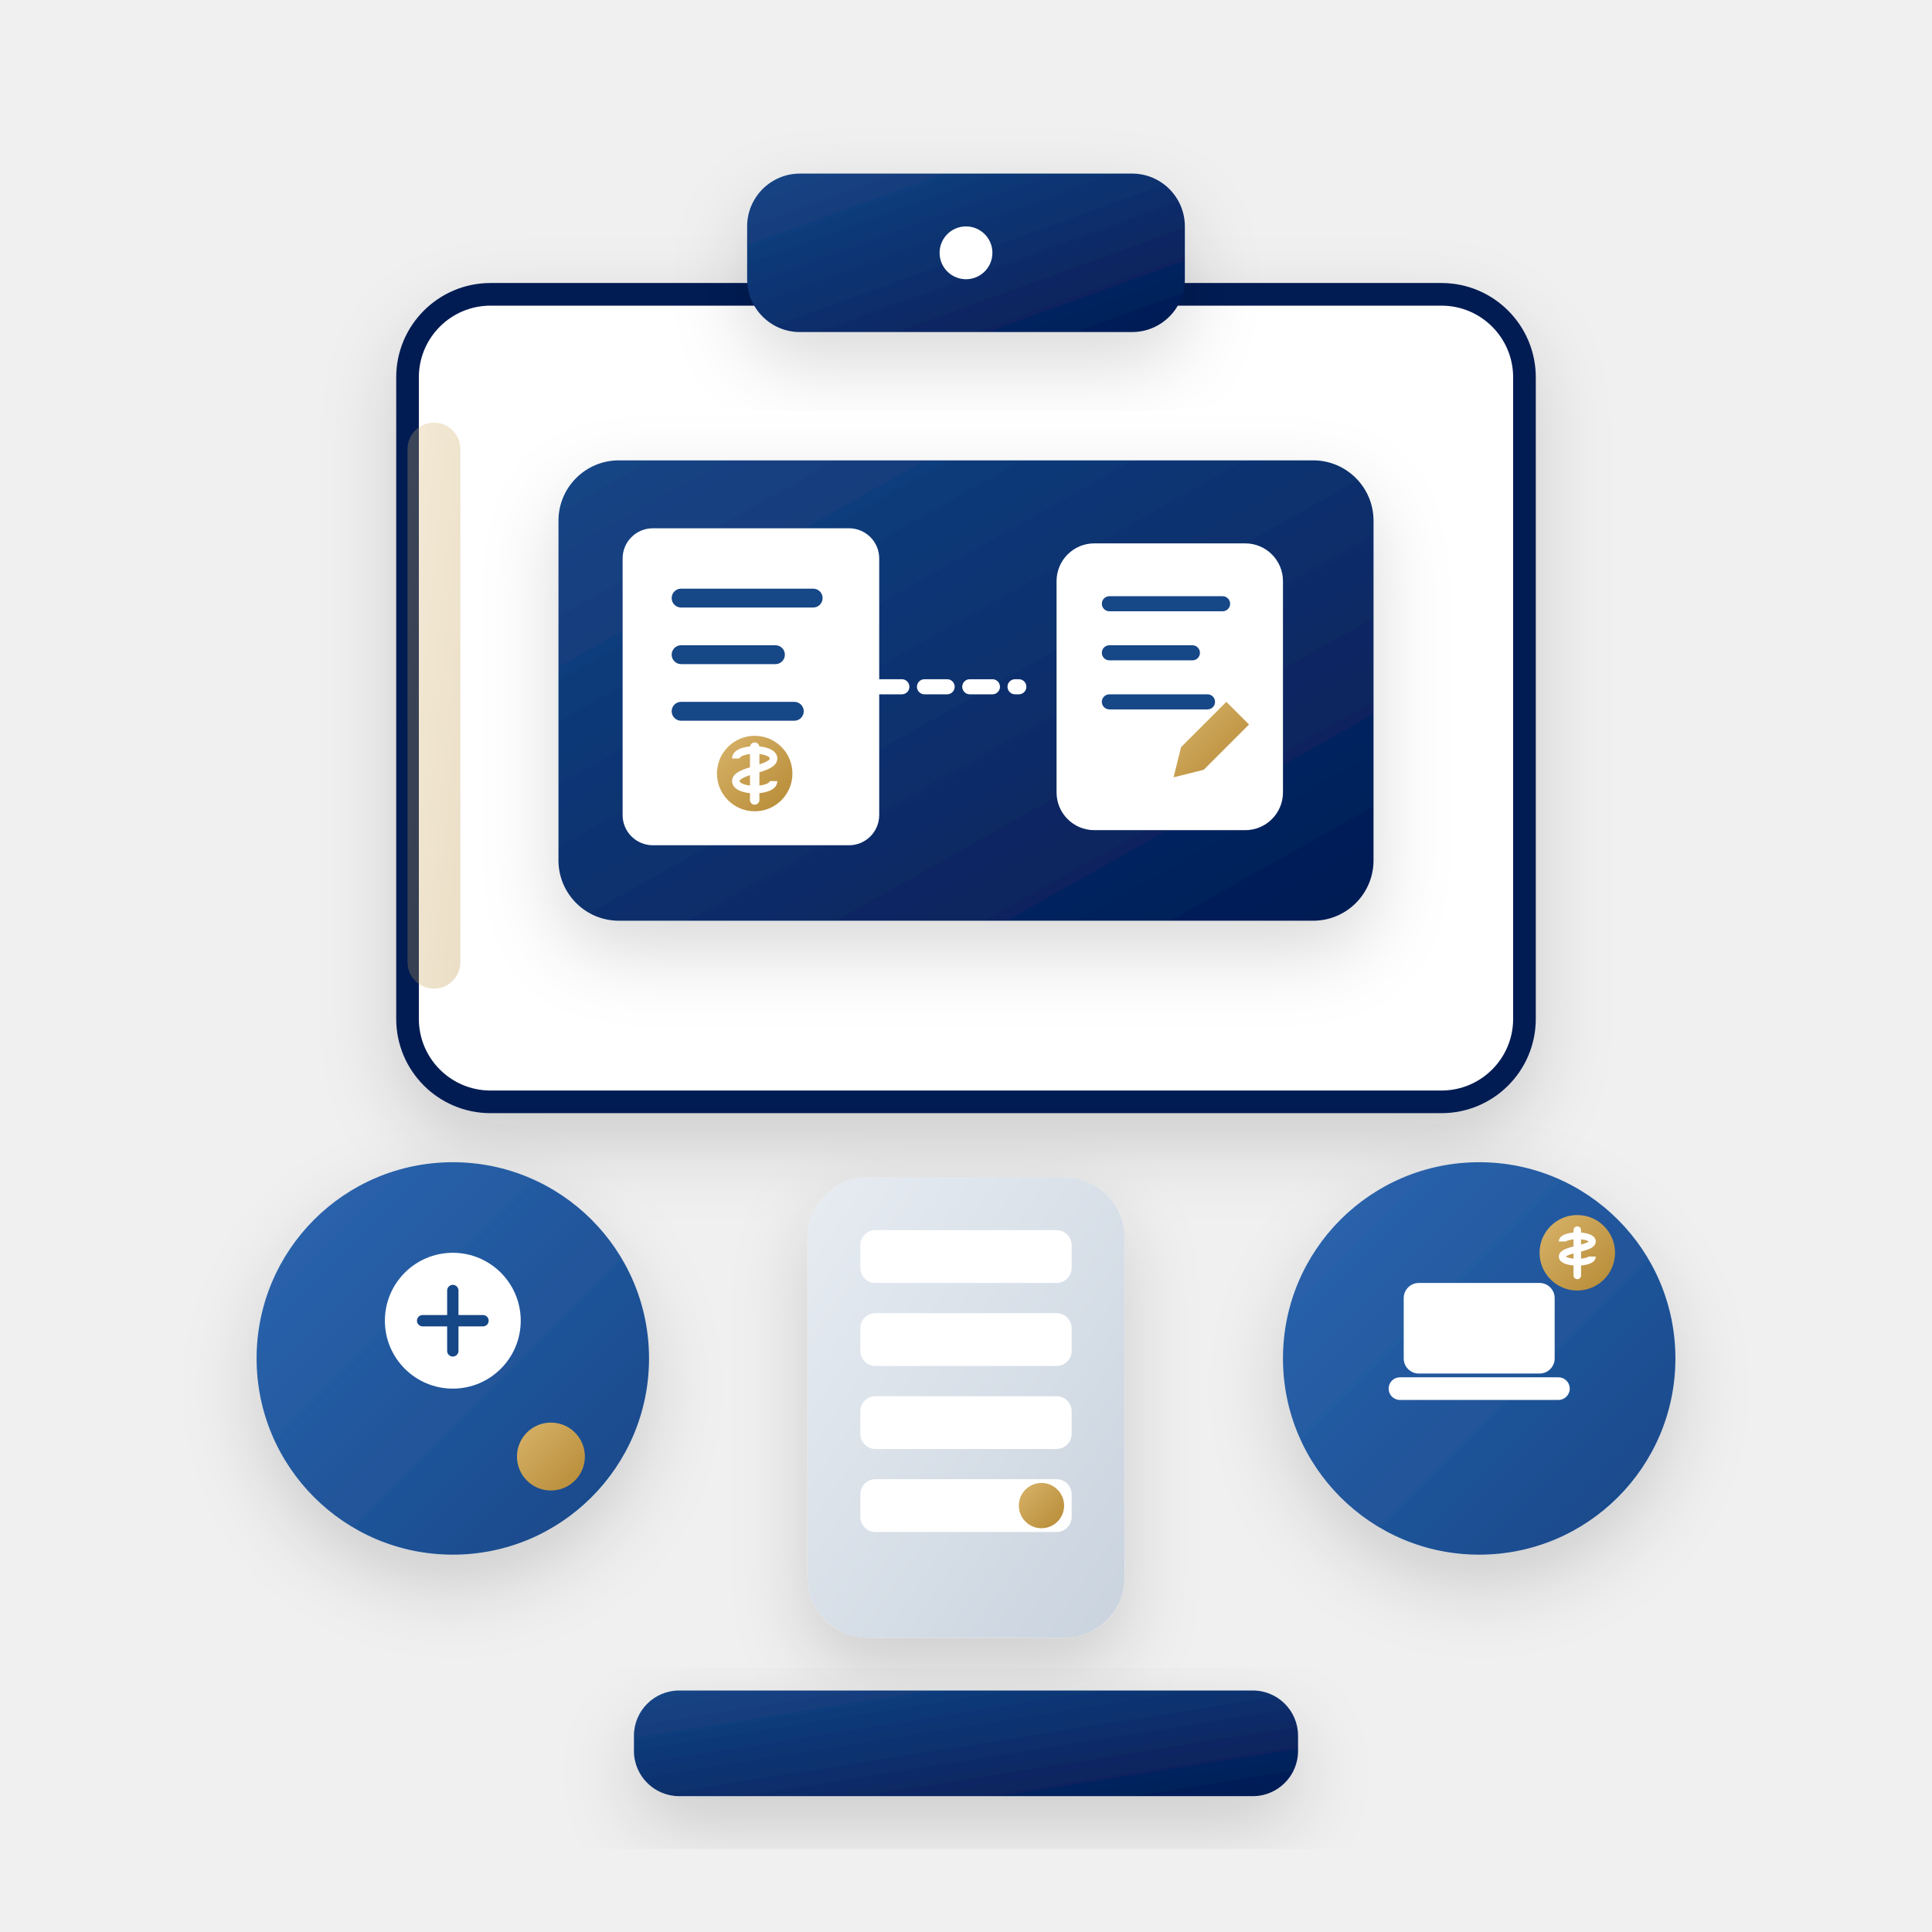
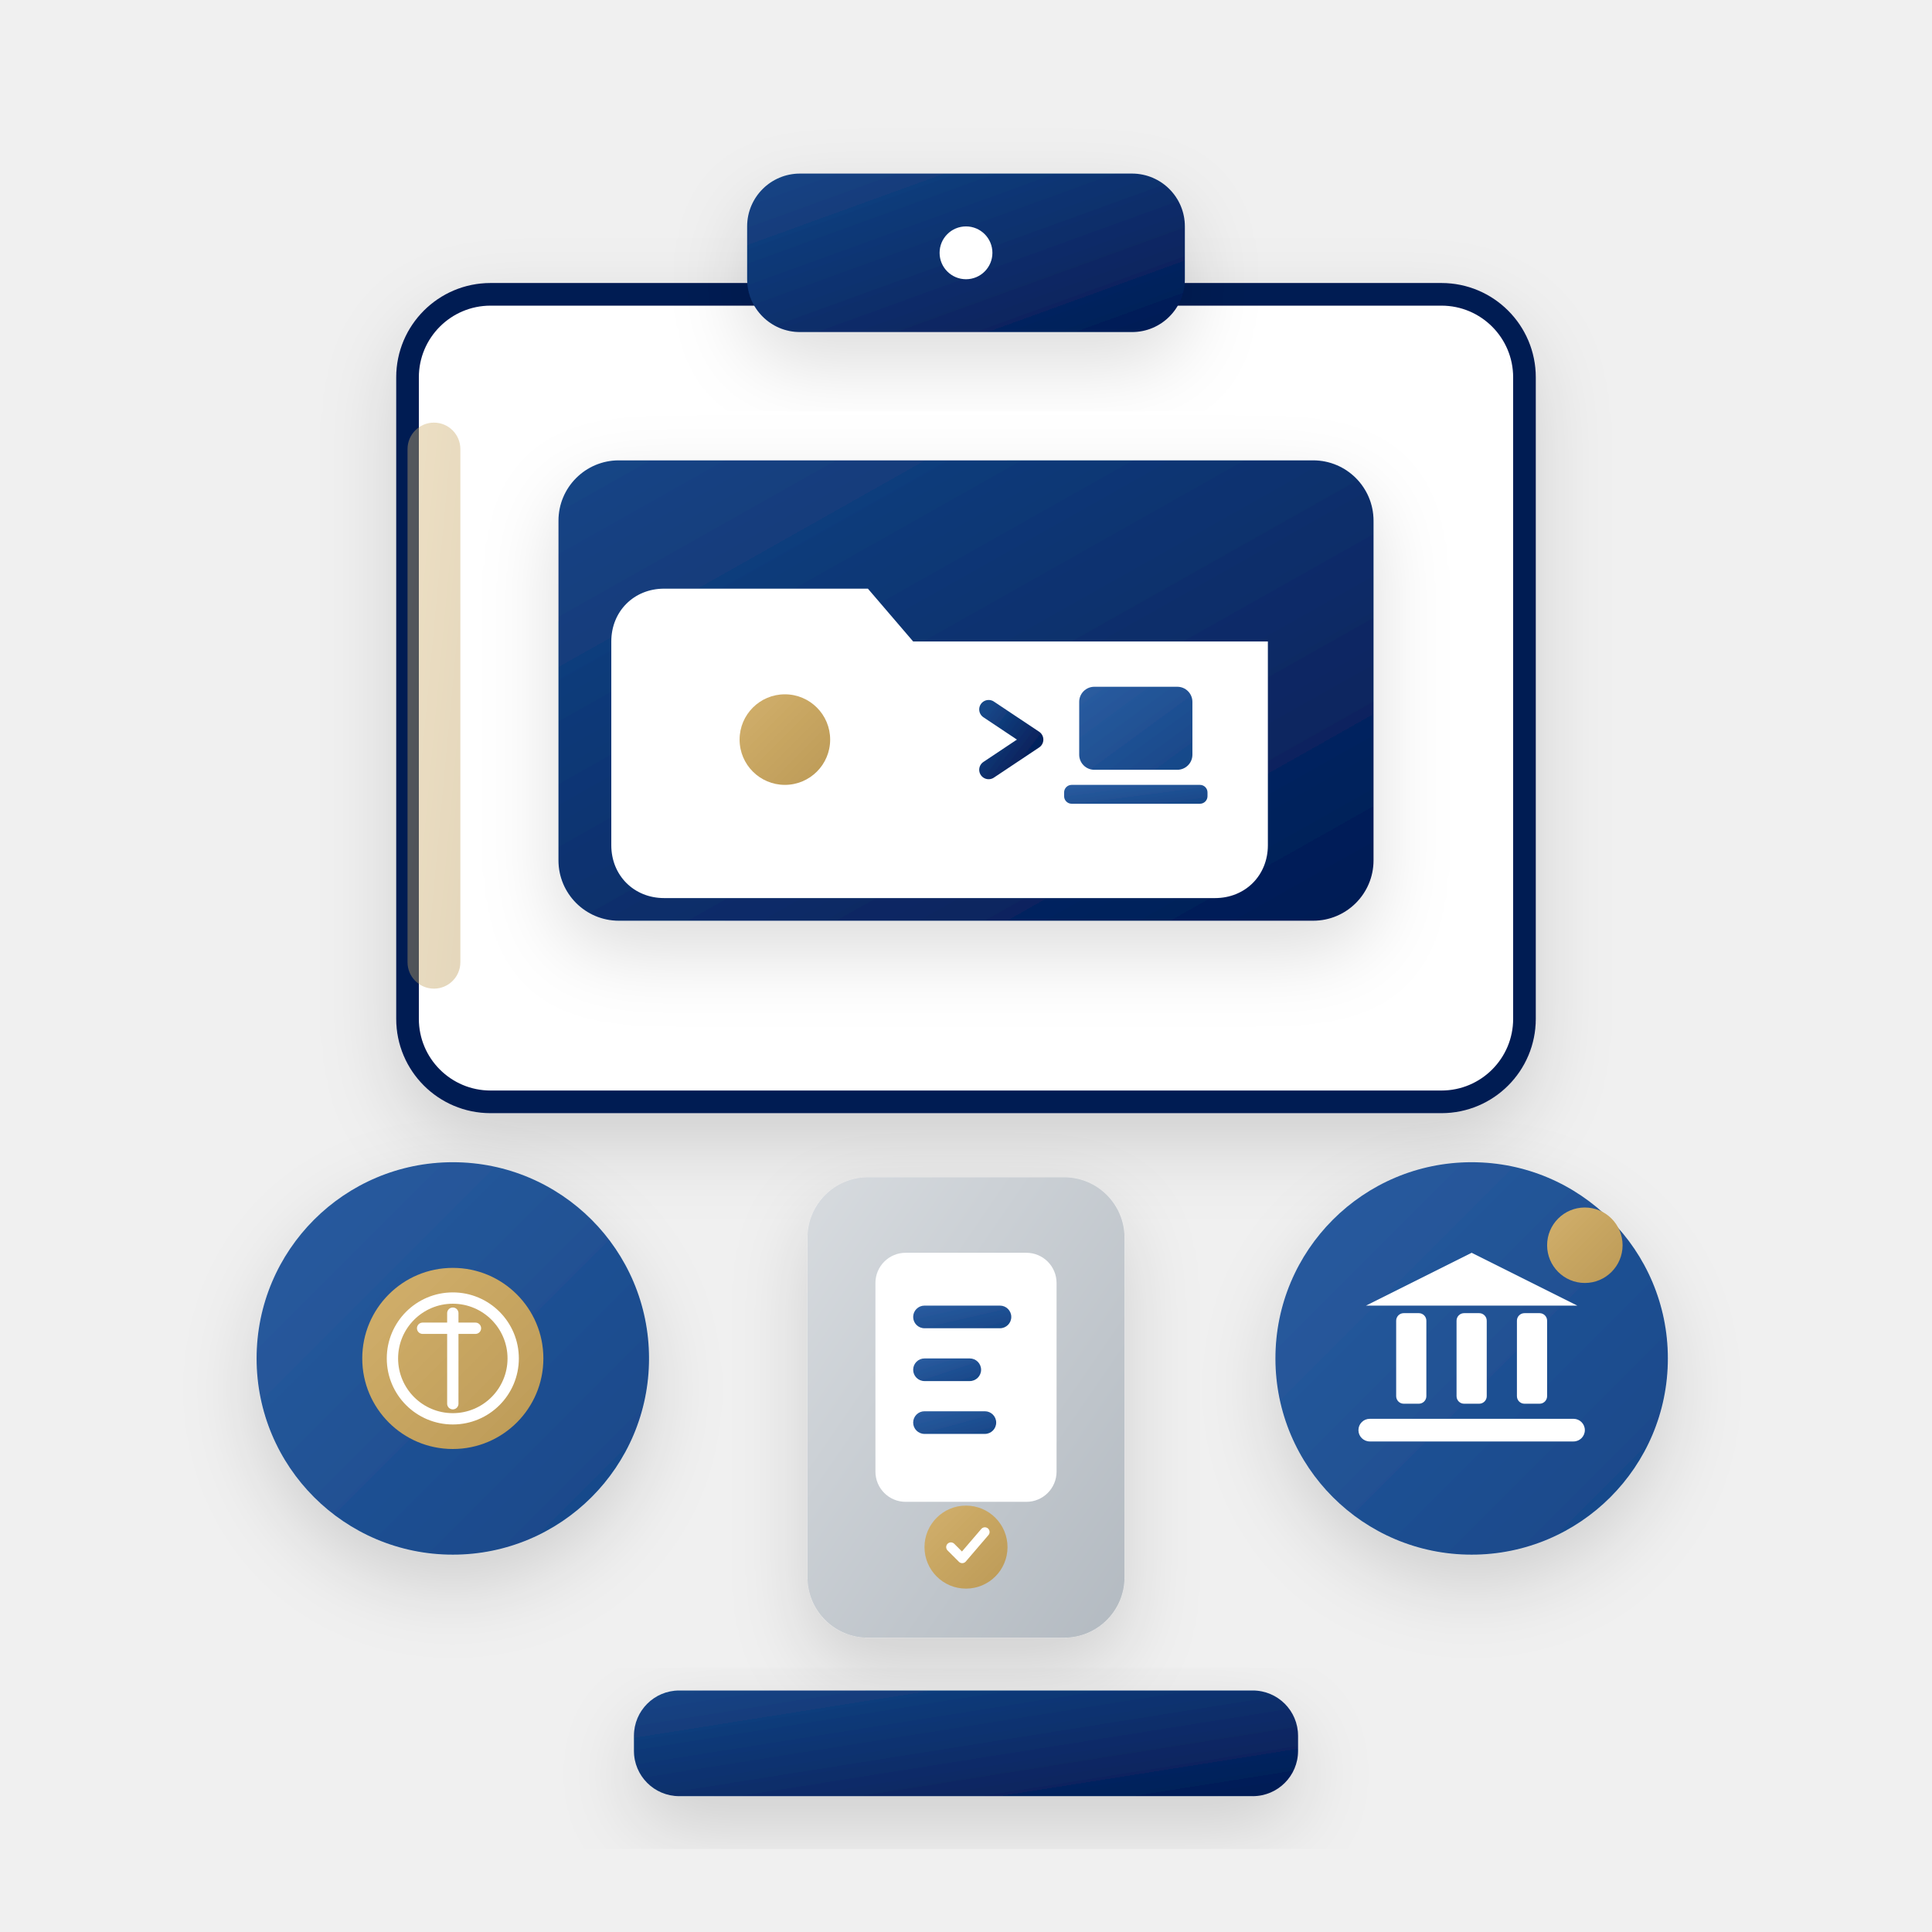
<svg xmlns="http://www.w3.org/2000/svg" width="512" height="512" viewBox="0 0 512 512" fill="none">
  <defs>
    <linearGradient id="mepBlue" x1="0" y1="0" x2="1" y2="1">
      <stop offset="0%" stop-color="#164687" />
      <stop offset="100%" stop-color="#021A53" />
    </linearGradient>
    <linearGradient id="mepBlueSoft" x1="0" y1="0" x2="1" y2="1">
-       <stop offset="0%" stop-color="#2D67B1" />
+       <stop offset="0%" stop-color="#2B5DA1" />
      <stop offset="100%" stop-color="#164687" />
    </linearGradient>
-     <linearGradient id="mepGold" x1="0" y1="0" x2="1" y2="1">
-       <stop offset="0%" stop-color="#D8B36A" />
-       <stop offset="100%" stop-color="#B68A35" />
+     <linearGradient id="mepGoldSoft" x1="0" y1="0" x2="1" y2="1">
+       <stop offset="0%" stop-color="#D2B06C" />
+       <stop offset="100%" stop-color="#BC9A56" />
    </linearGradient>
    <linearGradient id="mepGray" x1="0" y1="0" x2="1" y2="1">
-       <stop offset="0%" stop-color="#E7ECF2" />
-       <stop offset="100%" stop-color="#C9D3DE" />
+       <stop offset="0%" stop-color="#D7DBDF" />
+       <stop offset="100%" stop-color="#B3BAC1" />
    </linearGradient>
    <filter id="shadow" x="-50%" y="-50%" width="200%" height="200%">
-       <feDropShadow dx="0" dy="8" stdDeviation="10" flood-opacity="0.15" />
+       <feDropShadow dx="0" dy="8" stdDeviation="10" flood-opacity="0.14" />
    </filter>
  </defs>
  <g filter="url(#shadow)">
    <rect x="108" y="78" width="296" height="214" rx="22" fill="white" stroke="#021A53" stroke-width="6" />
  </g>
  <g filter="url(#shadow)">
    <rect x="198" y="46" width="116" height="42" rx="14" fill="url(#mepBlue)" />
    <circle cx="256" cy="67" r="7" fill="white" />
  </g>
  <g filter="url(#shadow)">
    <rect x="148" y="122" width="216" height="122" rx="16" fill="url(#mepBlue)" />
-     <rect x="165" y="140" width="68" height="84" rx="8" fill="white" />
-     <rect x="178" y="156" width="40" height="5" rx="2.5" fill="#164687" />
-     <rect x="178" y="171" width="30" height="5" rx="2.5" fill="#164687" />
-     <rect x="178" y="186" width="35" height="5" rx="2.5" fill="#164687" />
-     <circle cx="200" cy="205" r="10" fill="url(#mepGold)" />
-     <path d="M200 198V212" stroke="white" stroke-width="2.5" stroke-linecap="round" />
-     <path d="M195 201C195 198 205 198 205 201 C205 204 195 204 195 207 C195 210 205 210 205 207" stroke="white" stroke-width="2" />
-     <path d="M233 182H270" stroke="white" stroke-width="4" stroke-dasharray="6 6" stroke-linecap="round" />
-     <rect x="280" y="144" width="60" height="76" rx="10" fill="white" />
-     <rect x="292" y="158" width="34" height="4" rx="2" fill="#164687" />
-     <rect x="292" y="171" width="26" height="4" rx="2" fill="#164687" />
-     <rect x="292" y="184" width="30" height="4" rx="2" fill="#164687" />
-     <path d="M313 198L325 186L331 192L319 204L311 206Z" fill="url(#mepGold)" />
+     <path d="M176 156H230L242 170H336V224C336 232 330 238 322 238H176C168 238 162 232 162 224V170C162 162 168 156 176 156Z" fill="white" />
+     <circle cx="208" cy="196" r="12" fill="url(#mepGoldSoft)" />
+     <path d="M224 196H272" stroke="url(#mepBlue)" stroke-width="5" stroke-linecap="round" />
+     <path d="M262 188L274 196L262 204" stroke="url(#mepBlue)" stroke-width="5" stroke-linecap="round" stroke-linejoin="round" />
+     <rect x="286" y="182" width="30" height="22" rx="4" fill="url(#mepBlueSoft)" />
+     <rect x="282" y="208" width="38" height="5" rx="2" fill="url(#mepBlueSoft)" />
  </g>
  <g filter="url(#shadow)">
    <circle cx="120" cy="360" r="52" fill="url(#mepBlueSoft)" />
-     <circle cx="120" cy="350" r="18" fill="white" />
-     <path d="M120 342V358" stroke="#164687" stroke-width="3" stroke-linecap="round" />
-     <path d="M112 350H128" stroke="#164687" stroke-width="3" stroke-linecap="round" />
-     <circle cx="146" cy="386" r="9" fill="url(#mepGold)" />
+     <circle cx="120" cy="360" r="24" fill="url(#mepGoldSoft)" />
+     <circle cx="120" cy="360" r="16" stroke="white" stroke-width="3" />
+     <path d="M120 348V372" stroke="white" stroke-width="3" stroke-linecap="round" />
+     <path d="M112 352H126" stroke="white" stroke-width="3" stroke-linecap="round" />
  </g>
  <g filter="url(#shadow)">
    <rect x="214" y="312" width="84" height="122" rx="16" fill="url(#mepGray)" />
-     <rect x="228" y="326" width="56" height="14" rx="4" fill="white" />
-     <rect x="228" y="348" width="56" height="14" rx="4" fill="white" />
-     <rect x="228" y="370" width="56" height="14" rx="4" fill="white" />
-     <rect x="228" y="392" width="56" height="14" rx="4" fill="white" />
-     <circle cx="276" cy="399" r="6" fill="url(#mepGold)" />
+     <rect x="232" y="332" width="48" height="66" rx="8" fill="white" />
+     <rect x="242" y="346" width="26" height="6" rx="3" fill="url(#mepBlueSoft)" />
+     <rect x="242" y="360" width="18" height="6" rx="3" fill="url(#mepBlueSoft)" />
+     <rect x="242" y="374" width="22" height="6" rx="3" fill="url(#mepBlueSoft)" />
+     <circle cx="256" cy="410" r="11" fill="url(#mepGoldSoft)" />
+     <path d="M252 410L255 413L261 406" stroke="white" stroke-width="2.5" stroke-linecap="round" stroke-linejoin="round" />
  </g>
  <g filter="url(#shadow)">
-     <circle cx="392" cy="360" r="52" fill="url(#mepBlueSoft)" />
-     <rect x="372" y="340" width="40" height="24" rx="4" fill="white" />
-     <rect x="368" y="365" width="48" height="6" rx="3" fill="white" />
-     <circle cx="418" cy="332" r="10" fill="url(#mepGold)" />
-     <path d="M418 326V338" stroke="white" stroke-width="2" stroke-linecap="round" />
-     <path d="M414 329C414 327 422 327 422 329 C422 331 414 331 414 333 C414 335 422 335 422 333" stroke="white" stroke-width="1.8" />
+     <circle cx="390" cy="360" r="52" fill="url(#mepBlueSoft)" />
+     <path d="M390 332L362 346H418L390 332Z" fill="white" />
+     <rect x="370" y="348" width="8" height="24" rx="2" fill="white" />
+     <rect x="386" y="348" width="8" height="24" rx="2" fill="white" />
+     <rect x="402" y="348" width="8" height="24" rx="2" fill="white" />
+     <rect x="360" y="376" width="60" height="6" rx="3" fill="white" />
+     <circle cx="420" cy="330" r="10" fill="url(#mepGoldSoft)" />
  </g>
  <g filter="url(#shadow)">
    <rect x="168" y="448" width="176" height="28" rx="12" fill="url(#mepBlue)" />
  </g>
-   <rect x="108" y="112" width="14" height="150" rx="7" fill="url(#mepGold)" opacity="0.28" />
+   <rect x="108" y="112" width="14" height="150" rx="7" fill="url(#mepGoldSoft)" opacity="0.40" />
</svg>
